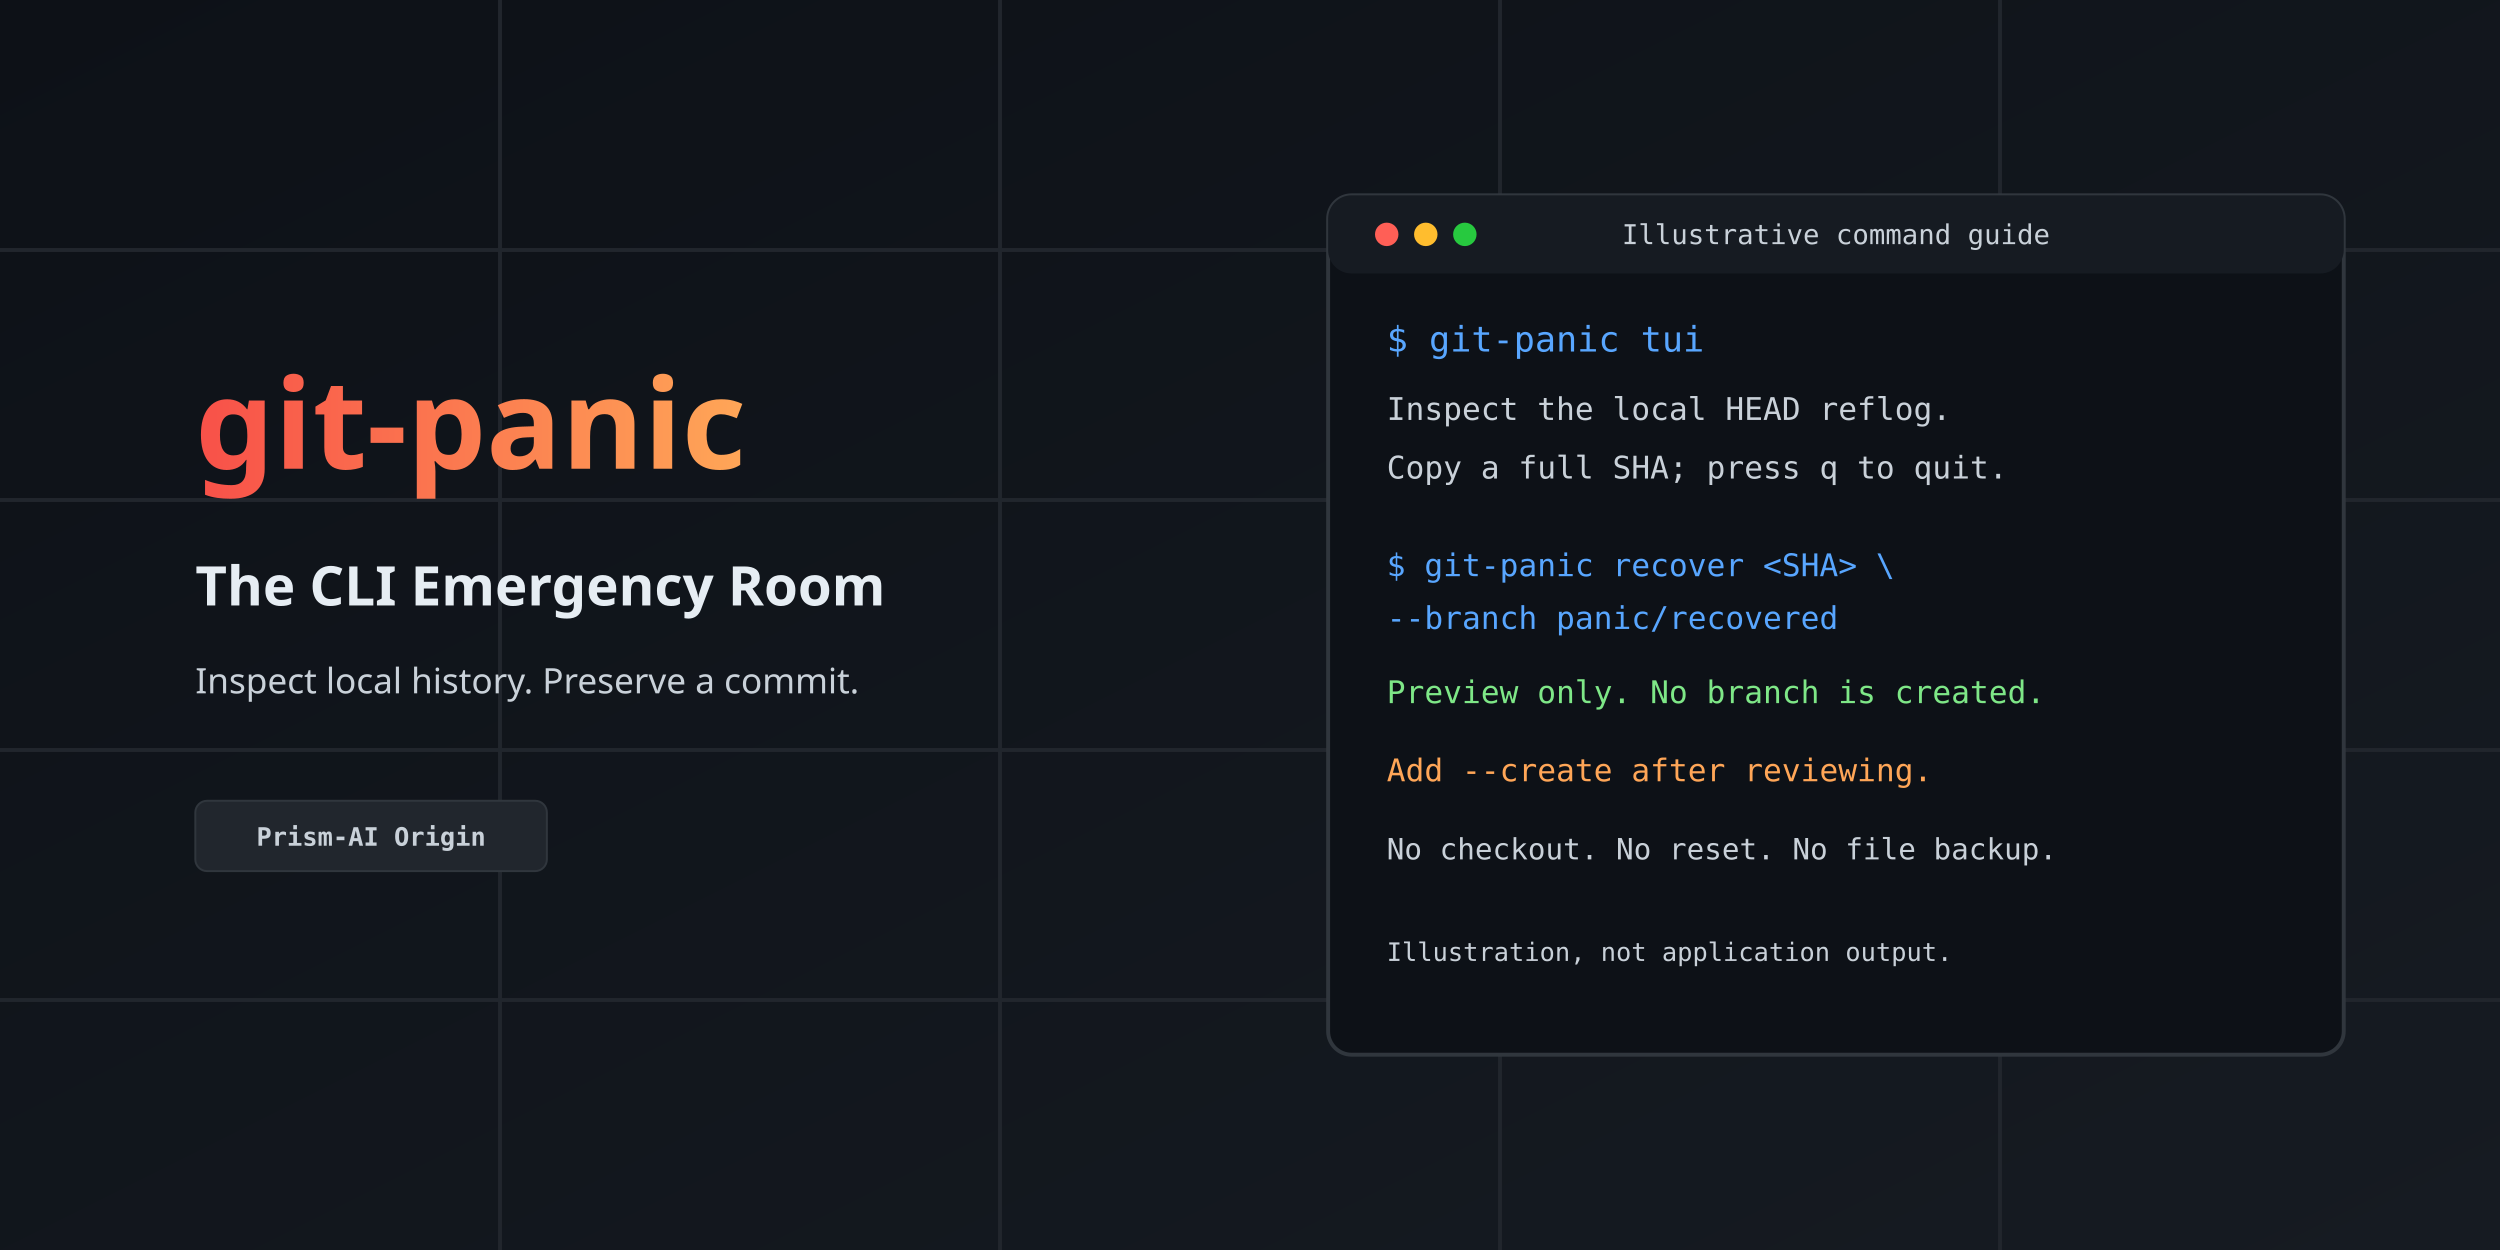
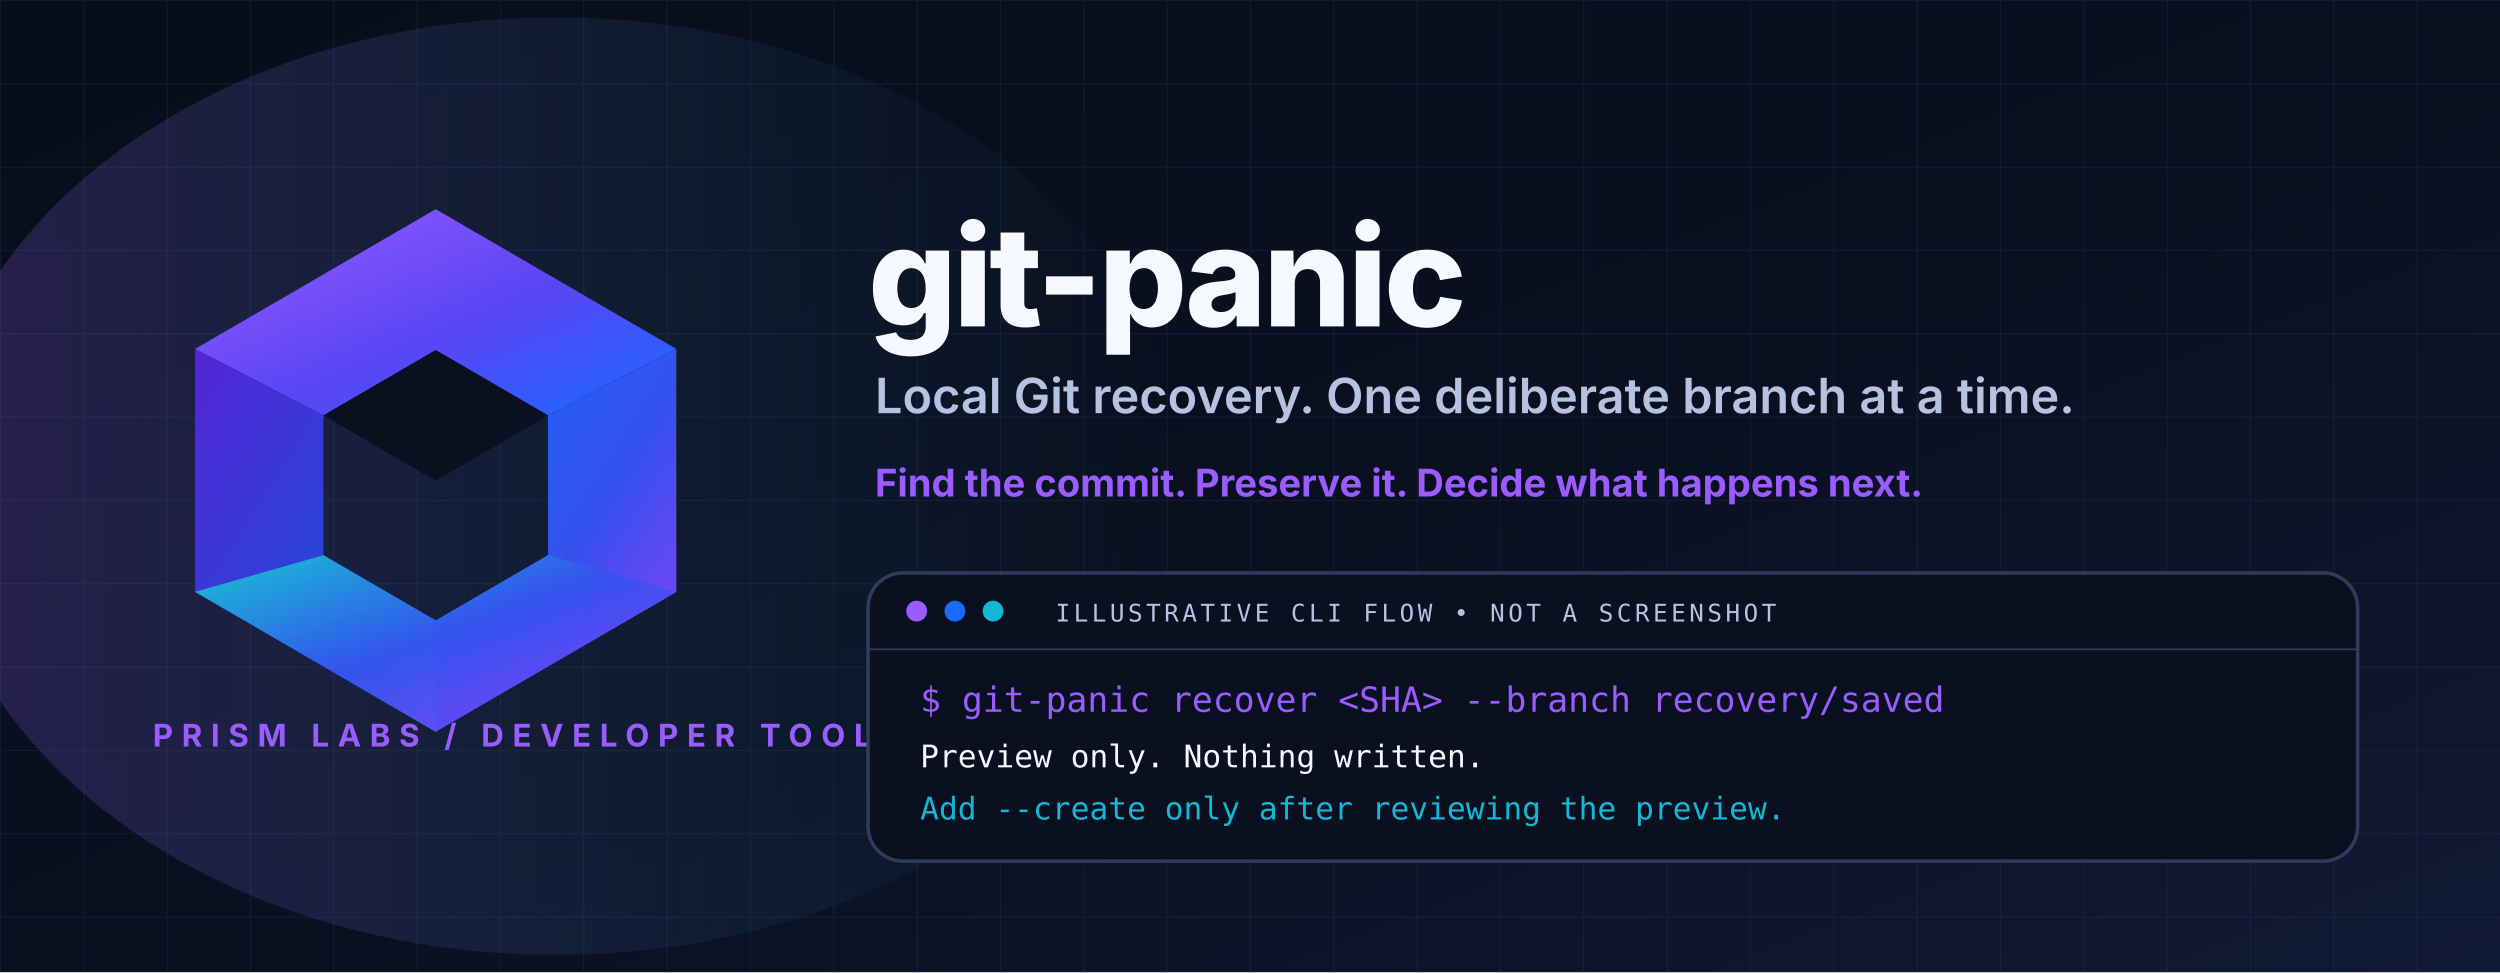
- <svg xmlns="http://www.w3.org/2000/svg" viewBox="0 0 1280 640" width="1280" height="640" role="img" aria-labelledby="title desc">
+ <svg xmlns="http://www.w3.org/2000/svg" width="1440" height="560" viewBox="0 0 1440 560" role="img" aria-labelledby="title desc">
  <defs>
-     <linearGradient id="bg" x1="0%" y1="0%" x2="100%" y2="100%">
-       <stop offset="0%" stop-color="#0d1117" />
-       <stop offset="100%" stop-color="#161b22" />
+     <linearGradient id="bg" x1="0" y1="0" x2="1" y2="1">
+       <stop offset="0" stop-color="#080D1A" />
+       <stop offset=".55" stop-color="#0A1020" />
+       <stop offset="1" stop-color="#111A35" />
    </linearGradient>
-     <linearGradient id="accent" x1="0%" y1="0%" x2="100%" y2="0%">
-       <stop offset="0%" stop-color="#f85149" />
-       <stop offset="100%" stop-color="#ffa657" />
+     <linearGradient id="top" x1="0" y1="0" x2="1" y2="1">
+       <stop offset="0" stop-color="#9B5CFF" />
+       <stop offset=".55" stop-color="#5A45F5" />
+       <stop offset="1" stop-color="#176BFF" />
    </linearGradient>
+     <linearGradient id="left" x1="0" y1="0" x2="1" y2="1">
+       <stop offset="0" stop-color="#5425D8" />
+       <stop offset=".65" stop-color="#2149D8" />
+       <stop offset="1" stop-color="#13B8D4" />
+     </linearGradient>
+     <linearGradient id="right" x1="0" y1="0" x2="1" y2="1">
+       <stop offset="0" stop-color="#176BFF" />
+       <stop offset=".55" stop-color="#3551ED" />
+       <stop offset="1" stop-color="#943DFF" />
+     </linearGradient>
+     <linearGradient id="base" x1="0" y1="0" x2="1" y2="1">
+       <stop offset="0" stop-color="#16CED0" />
+       <stop offset=".48" stop-color="#3453EF" />
+       <stop offset="1" stop-color="#8B3DFA" />
+     </linearGradient>
+     <linearGradient id="glow" x1="0" y1="0" x2="1" y2="0">
+       <stop offset="0" stop-color="#9B5CFF" stop-opacity=".22" />
+       <stop offset="1" stop-color="#13B8D4" stop-opacity="0" />
+     </linearGradient>
+     <pattern id="grid" width="48" height="48" patternUnits="userSpaceOnUse">
+       <path d="M48 0H0V48" fill="none" stroke="#26345A" stroke-width="1" opacity=".45" />
+     </pattern>
  </defs>
-   <rect width="1280" height="640" fill="url(#bg)" />
-   <path d="M0 128 H1280 M0 256 H1280 M0 384 H1280 M0 512 H1280" stroke="#21262d" stroke-width="2" />
-   <path d="M256 0 V640 M512 0 V640 M768 0 V640 M1024 0 V640" stroke="#21262d" stroke-width="2" />
-   <g transform="translate(680, 100)">
-     <rect width="520" height="440" rx="12" fill="#0d1117" stroke="#30363d" stroke-width="2" />
-     <rect width="520" height="40" rx="12" fill="#161b22" />
-     <circle cx="30" cy="20" r="6" fill="#ff5f56" />
-     <circle cx="50" cy="20" r="6" fill="#ffbd2e" />
-     <circle cx="70" cy="20" r="6" fill="#27c93f" />
-     <text x="260" y="25" fill="#c9d1d9" font-family="monospace" font-size="14" text-anchor="middle">Illustrative command guide</text>
-     <text x="30" y="80" fill="#58a6ff" font-family="monospace" font-size="18">$ git-panic tui</text>
-     <text x="30" y="115" fill="#c9d1d9" font-family="monospace" font-size="16">Inspect the local HEAD reflog.</text>
-     <text x="30" y="145" fill="#c9d1d9" font-family="monospace" font-size="16">Copy a full SHA; press q to quit.</text>
-     <text x="30" y="195" fill="#58a6ff" font-family="monospace" font-size="16">$ git-panic recover &lt;SHA&gt; \</text>
-     <text x="30" y="222" fill="#58a6ff" font-family="monospace" font-size="16">    --branch panic/recovered</text>
-     <text x="30" y="260" fill="#7ee787" font-family="monospace" font-size="16">Preview only. No branch is created.</text>
-     <text x="30" y="300" fill="#ffa657" font-family="monospace" font-size="16">Add --create after reviewing.</text>
-     <text x="30" y="340" fill="#c9d1d9" font-family="monospace" font-size="15">No checkout. No reset. No file backup.</text>
-     <text x="30" y="392" fill="#c9d1d9" font-family="monospace" font-size="13">Illustration, not application output.</text>
+   <rect width="1440" height="560" fill="url(#bg)" />
+   <rect width="1440" height="560" fill="url(#grid)" opacity=".8" />
+   <ellipse cx="320" cy="280" rx="360" ry="270" fill="url(#glow)" />
+   <g transform="translate(82 102) scale(.66)">
+     <path d="M256 28 466 150 354 208 256 151 158 208 46 150Z" fill="url(#top)" />
+     <path d="M46 150 158 208 158 330 256 387 256 484 46 362Z" fill="url(#left)" />
+     <path d="M466 150 354 208 354 330 256 387 256 484 466 362Z" fill="url(#right)" />
+     <path d="M158 330 256 387 354 330 466 362 256 484 46 362Z" fill="url(#base)" opacity=".94" />
+     <path d="M256 151 354 208 256 265 158 208Z" fill="#0A1020" />
  </g>
-   <text x="100" y="240" fill="url(#accent)" font-family="system-ui, sans-serif" font-size="64" font-weight="900">git-panic</text>
-   <text x="100" y="310" fill="#e6edf3" font-family="system-ui, sans-serif" font-size="28" font-weight="600">The CLI Emergency Room</text>
-   <text x="100" y="355" fill="#c9d1d9" font-family="system-ui, sans-serif" font-size="18">Inspect local history. Preserve a commit.</text>
-   <rect x="100" y="410" width="180" height="36" rx="6" fill="#21262d" stroke="#30363d" stroke-width="1" />
-   <text x="190" y="433" fill="#c9d1d9" font-family="monospace" font-size="13" font-weight="bold" text-anchor="middle">Prism-AI Origin</text>
+   <text x="88" y="430" fill="#9B5CFF" font-family="Inter,Segoe UI,Arial,sans-serif" font-size="18" font-weight="700" letter-spacing="5">PRISM LABS  /  DEVELOPER TOOLS</text>
+   <text x="500" y="188" fill="#F6F8FF" font-family="Inter,Segoe UI,Arial,sans-serif" font-size="80" font-weight="800" letter-spacing="-2">git-panic</text>
+   <text x="504" y="238" fill="#B6C2E2" font-family="Inter,Segoe UI,Arial,sans-serif" font-size="28" font-weight="600">Local Git recovery. One deliberate branch at a time.</text>
+   <text x="504" y="286" fill="#9B5CFF" font-family="Inter,Segoe UI,Arial,sans-serif" font-size="22" font-weight="700">Find the commit. Preserve it. Decide what happens next.</text>
+   <g transform="translate(500 330)">
+     <rect width="858" height="166" rx="20" fill="#0A1020" stroke="#303C5B" stroke-width="2" />
+     <path d="M0 44H858" stroke="#303C5B" />
+     <circle cx="28" cy="22" r="6" fill="#9B5CFF" />
+     <circle cx="50" cy="22" r="6" fill="#176BFF" />
+     <circle cx="72" cy="22" r="6" fill="#13B8D4" />
+     <text x="108" y="28" fill="#B6C2E2" font-family="ui-monospace,SFMono-Regular,Consolas,monospace" font-size="14" letter-spacing="2">ILLUSTRATIVE CLI FLOW  •  NOT A SCREENSHOT</text>
+     <text x="30" y="80" fill="#9B5CFF" font-family="ui-monospace,SFMono-Regular,Consolas,monospace" font-size="20">$ git-panic recover &lt;SHA&gt; --branch recovery/saved</text>
+     <text x="30" y="112" fill="#F6F8FF" font-family="ui-monospace,SFMono-Regular,Consolas,monospace" font-size="18">Preview only. Nothing written.</text>
+     <text x="30" y="142" fill="#13B8D4" font-family="ui-monospace,SFMono-Regular,Consolas,monospace" font-size="18">Add --create only after reviewing the preview.</text>
+   </g>
</svg>
